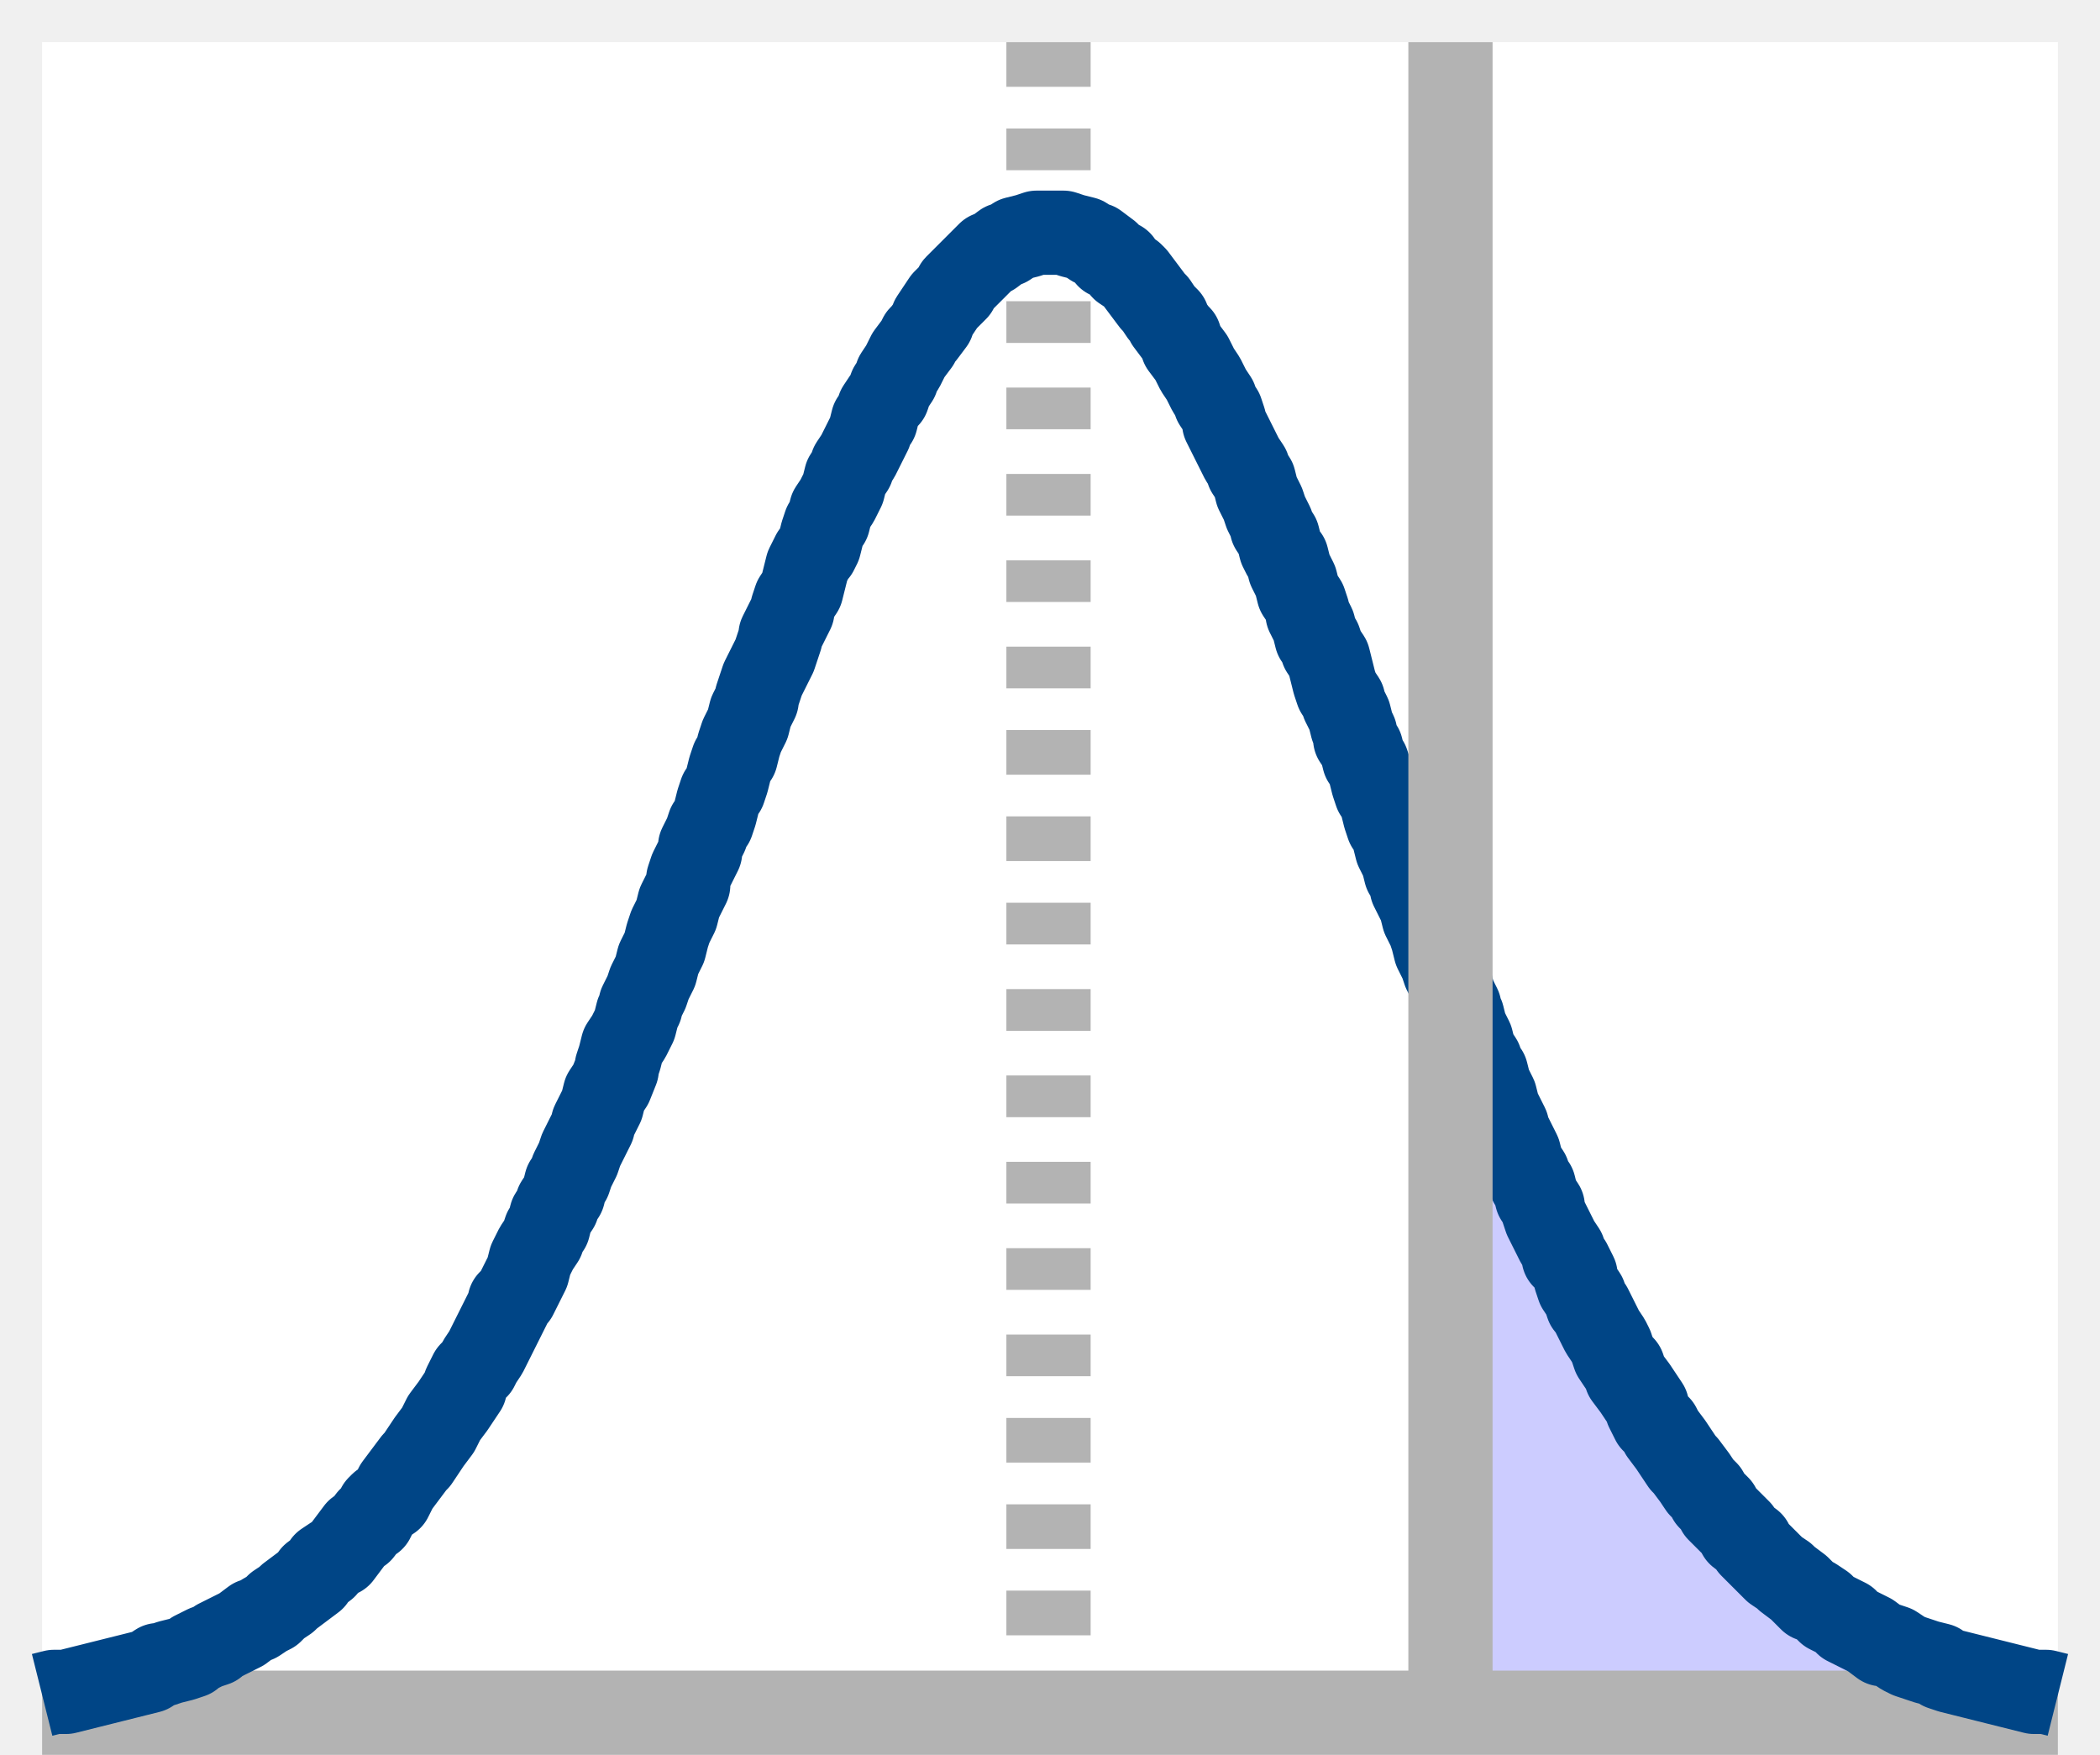
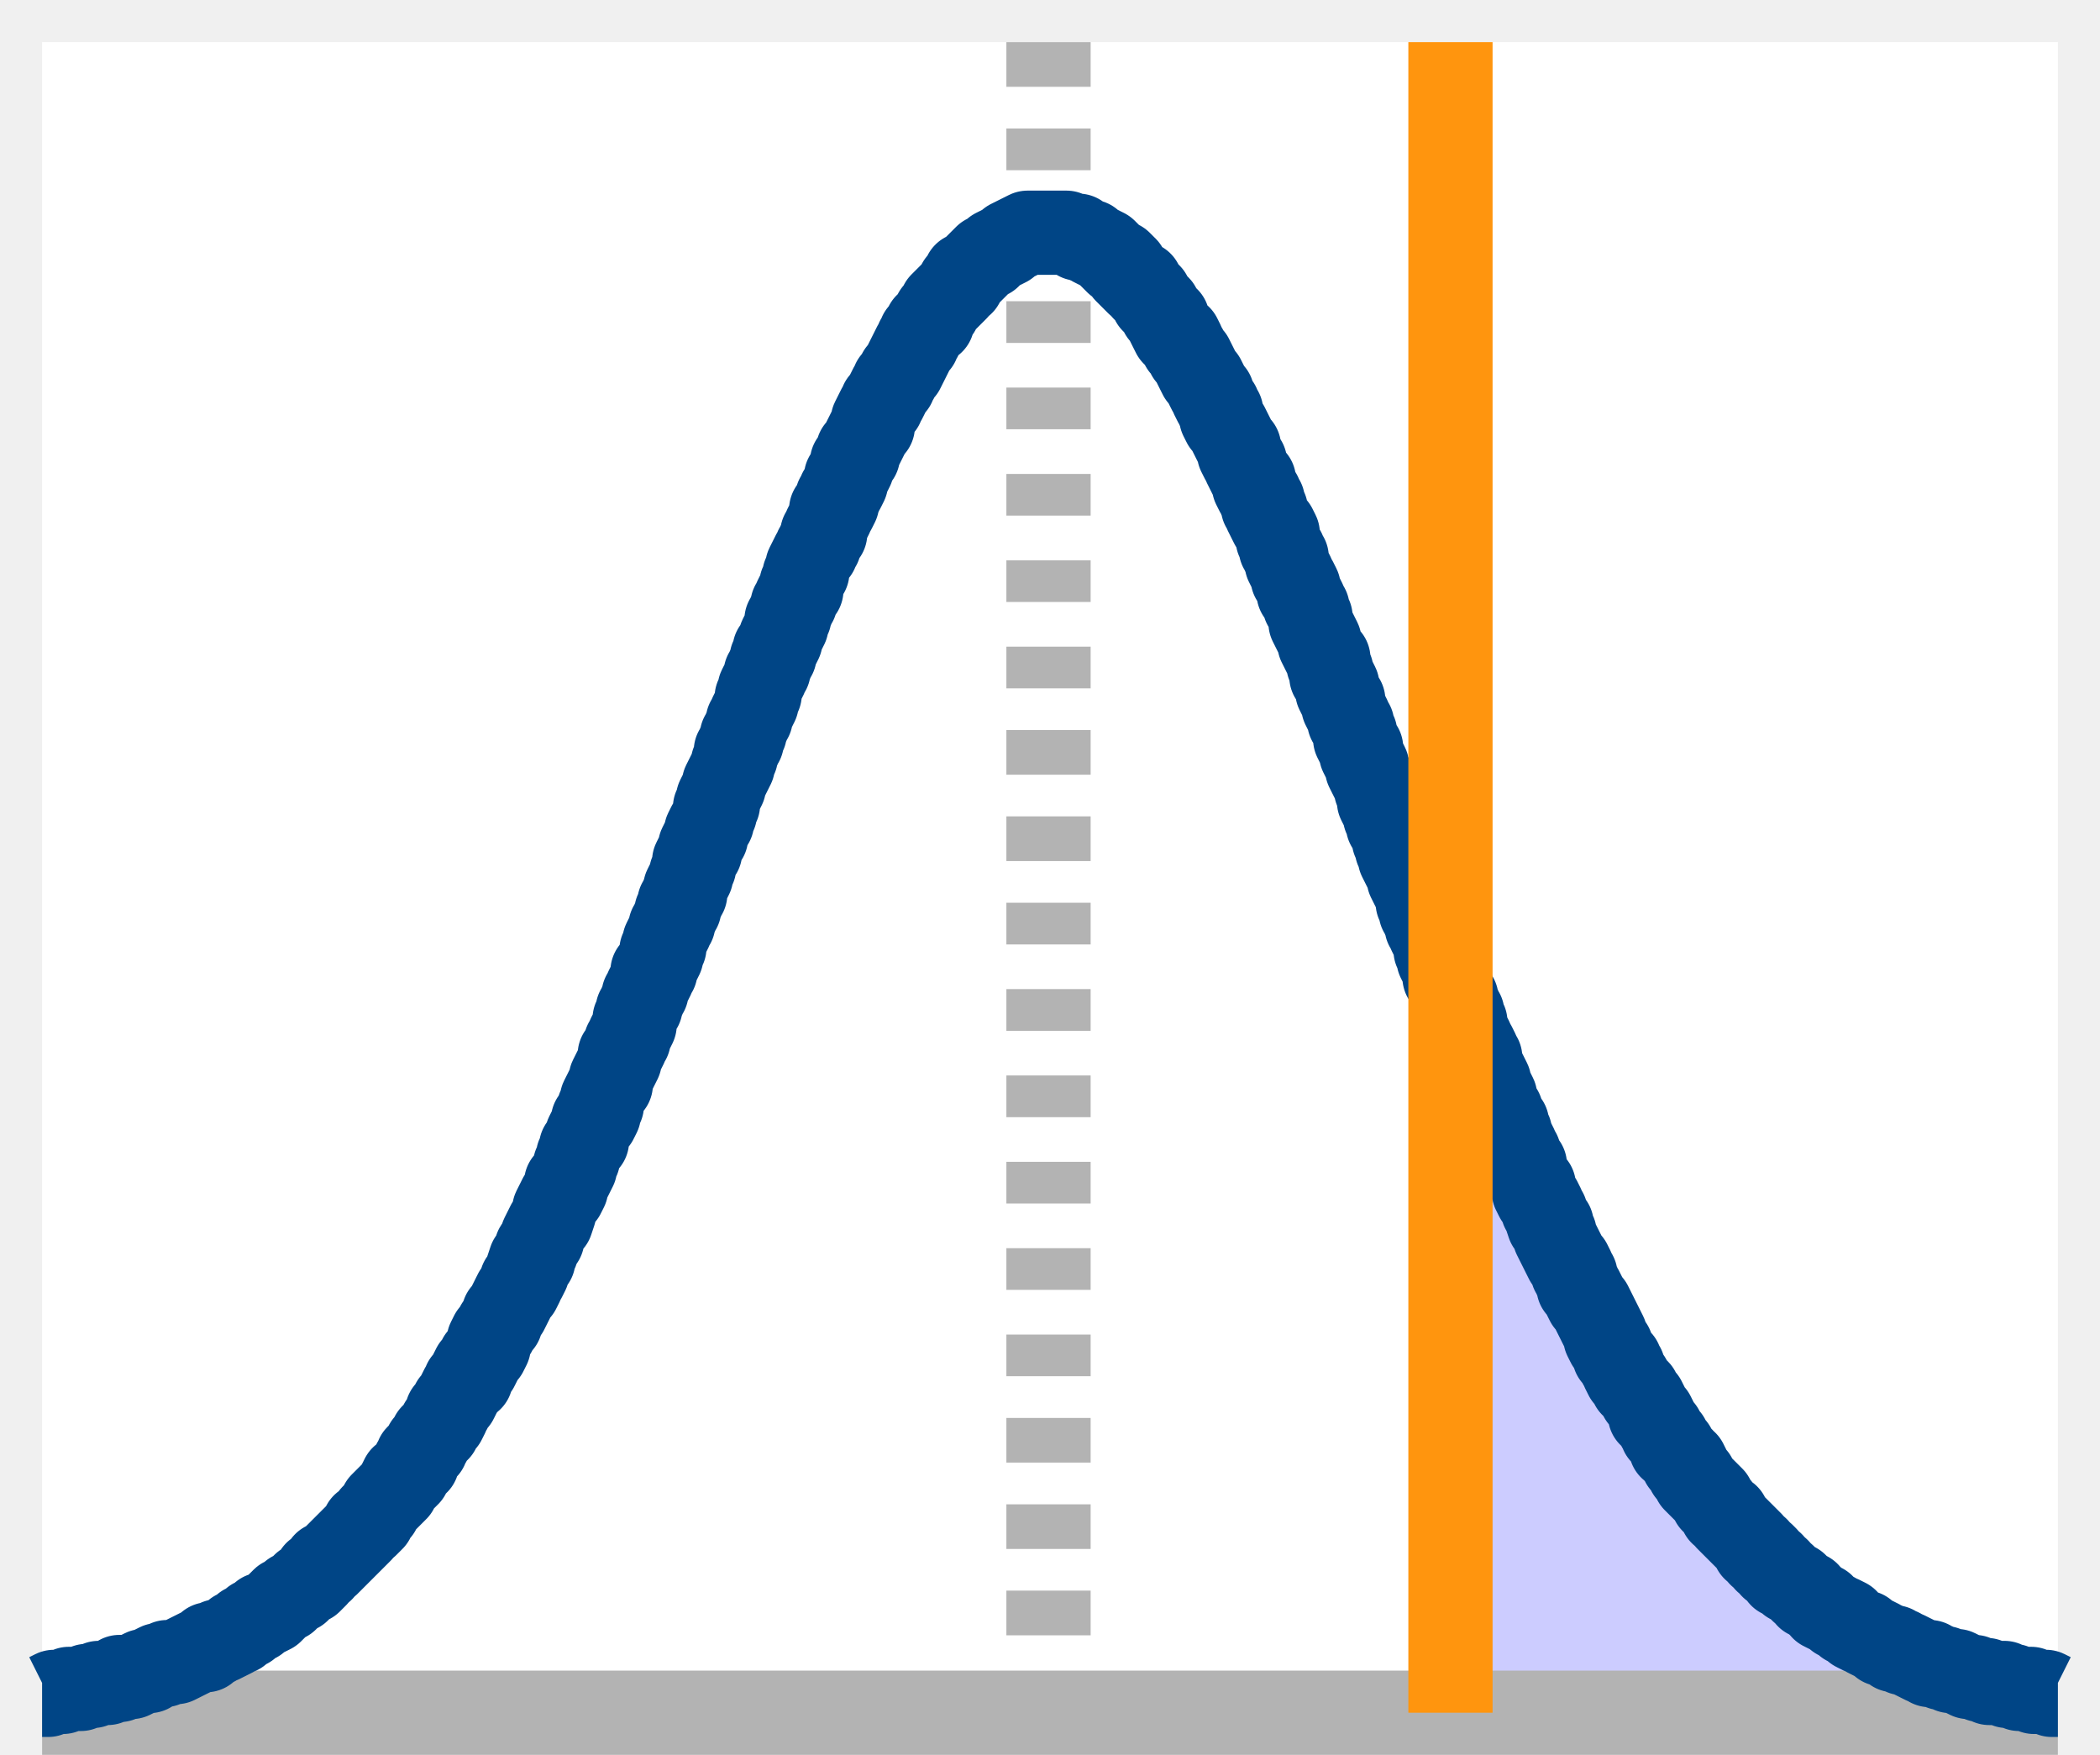
<svg xmlns="http://www.w3.org/2000/svg" id="svg2" version="1.1" width="88.162" height="73.662" xml:space="preserve">
  <defs id="defs6">
    <clipPath clipPathUnits="userSpaceOnUse" id="clipPath16">
      <path d="m 0,0.4 841.8,0 0,1190.5 L 0,1190.9 0,0.4 z" clip-rule="evenodd" id="path18" />
    </clipPath>
    <clipPath clipPathUnits="userSpaceOnUse" id="clipPath24">
      <path d="m 56.7,1120.1 728.4,0 0,14.1 -728.4,0 0,-14.1 z" clip-rule="evenodd" id="path26" />
    </clipPath>
    <clipPath clipPathUnits="userSpaceOnUse" id="clipPath42">
      <path d="m 56.7,57.2 728.4,0 0,14.1 -728.4,0 0,-14.1 z" clip-rule="evenodd" id="path44" />
    </clipPath>
    <clipPath clipPathUnits="userSpaceOnUse" id="clipPath1596">
      <path d="m 56.4,88.6 262.8,0 0,1024.6 -262.8,0 0,-1024.6 z" clip-rule="evenodd" id="path1598" />
    </clipPath>
  </defs>
  <g id="g10" transform="matrix(1.25,0,0,-1.25,-271.4817,1370.769)">
    <g id="g12">
      <g id="g14" clip-path="url(#clipPath16)" />
    </g>
    <g id="g1592">
      <g id="g1594" clip-path="url(#clipPath1596)">
        <path d="m 252.4,1039.1 -33.8,0 0,56.1 67.7,0 0,-56.1 -33.9,0 z" style="fill:#ffffff;fill-opacity:1;fill-rule:evenodd;stroke:none" id="path1602" />
        <g id="g1684">
          <path d="m 252.4,1095.2 0,-1.5" style="fill:none;stroke:#b3b3b3;stroke-width:2.83;stroke-linecap:butt;stroke-linejoin:round;stroke-miterlimit:10;stroke-opacity:1;stroke-dasharray:none" id="path1686" />
        </g>
        <g id="g1688">
          <path d="m 252.4,1092.3 0,-1.4" style="fill:none;stroke:#b3b3b3;stroke-width:2.83;stroke-linecap:butt;stroke-linejoin:round;stroke-miterlimit:10;stroke-opacity:1;stroke-dasharray:none" id="path1690" />
        </g>
-         <path style="fill:#ffffff;fill-opacity:1;stroke:none" d="m 222.417,1039.696 c 1.595,0.689 3.628,1.785 4.331,2.334 4.578,3.579 7.836,9.168 12.827,22.01 0.523,1.344 1.139,2.977 1.369,3.627 0.23,0.651 0.551,1.502 0.713,1.893 0.162,0.39 0.624,1.597 1.028,2.681 2.161,5.803 4.188,10.275 5.793,12.783 0.822,1.284 2.32,2.617 3.086,2.747 1.244,0.21 2.553,-0.739 3.832,-2.779 0.379,-0.605 0.835,-1.327 1.013,-1.603 0.465,-0.723 2.291,-4.66 2.977,-6.416 0.322,-0.824 0.758,-1.897 0.969,-2.385 0.211,-0.488 0.384,-0.943 0.384,-1.01 0,-0.068 0.35,-1.017 0.779,-2.109 0.753,-1.92 2.027,-5.314 2.788,-7.427 l 0.369,-1.025 0.003,-11.789 0.003,-11.789 -21.409,0.01 c -19.25,0.01 -21.353,0.034 -20.857,0.249 z" id="path4938" />
+         <path style="fill:#ffffff;fill-opacity:1;stroke:none" d="m 222.513,1040.201 c 3.829,1.252 7.198,4.242 10.123,8.987 1.028,1.668 2.319,4.09 3.038,5.703 0.229,0.513 0.54,1.183 0.693,1.49 0.153,0.307 0.341,0.733 0.418,0.948 0.077,0.215 0.293,0.717 0.479,1.115 0.187,0.399 0.674,1.578 1.084,2.621 0.41,1.043 0.837,2.122 0.949,2.397 0.112,0.276 0.636,1.656 1.164,3.067 0.528,1.411 1.115,2.966 1.305,3.457 0.189,0.491 0.437,1.143 0.55,1.45 0.895,2.422 1.415,3.772 1.996,5.186 0.113,0.276 0.317,0.791 0.453,1.145 0.135,0.354 0.29,0.67 0.344,0.704 0.054,0.033 0.098,0.13 0.098,0.215 0,0.085 0.201,0.581 0.446,1.102 0.245,0.521 0.446,0.974 0.446,1.006 0,0.214 1.785,3.595 2.243,4.248 0.172,0.245 0.411,0.622 0.532,0.836 0.361,0.642 1.595,1.846 2.214,2.16 0.725,0.367 1.174,0.37 1.957,0.011 0.72,-0.33 1.811,-1.425 2.442,-2.451 1.517,-2.468 3.111,-5.651 3.9,-7.788 0.178,-0.481 0.395,-1.015 0.484,-1.185 0.088,-0.171 0.229,-0.504 0.313,-0.742 0.192,-0.541 1.339,-3.552 1.694,-4.446 0.419,-1.055 0.803,-2.062 1.062,-2.788 0.607,-1.7 0.798,-2.213 1.328,-3.565 l 0.566,-1.446 0,-11.852 0,-11.852 -21.55,0.01 -21.55,0.01 0.781,0.255 z" id="path3052" />
        <g id="g1692">
          <path d="m 252.4,1089.4 0,-1.4" style="fill:none;stroke:#b3b3b3;stroke-width:2.83;stroke-linecap:butt;stroke-linejoin:round;stroke-miterlimit:10;stroke-opacity:1;stroke-dasharray:none" id="path1694" />
        </g>
        <g id="g1696">
          <path d="m 252.4,1086.5 0,-1.4" style="fill:none;stroke:#b3b3b3;stroke-width:2.83;stroke-linecap:butt;stroke-linejoin:round;stroke-miterlimit:10;stroke-opacity:1;stroke-dasharray:none" id="path1698" />
        </g>
        <g id="g1700">
          <path d="m 252.4,1083.6 0,-1.4" style="fill:none;stroke:#b3b3b3;stroke-width:2.83;stroke-linecap:butt;stroke-linejoin:round;stroke-miterlimit:10;stroke-opacity:1;stroke-dasharray:none" id="path1702" />
        </g>
        <g id="g1704">
          <path d="m 252.4,1080.7 0,-1.4" style="fill:none;stroke:#b3b3b3;stroke-width:2.83;stroke-linecap:butt;stroke-linejoin:round;stroke-miterlimit:10;stroke-opacity:1;stroke-dasharray:none" id="path1706" />
        </g>
        <g id="g1708">
          <path d="m 252.4,1077.8 0,-1.4" style="fill:none;stroke:#b3b3b3;stroke-width:2.83;stroke-linecap:butt;stroke-linejoin:round;stroke-miterlimit:10;stroke-opacity:1;stroke-dasharray:none" id="path1710" />
        </g>
        <g id="g1712">
          <path d="m 252.4,1074.9 0,-1.4" style="fill:none;stroke:#b3b3b3;stroke-width:2.83;stroke-linecap:butt;stroke-linejoin:round;stroke-miterlimit:10;stroke-opacity:1;stroke-dasharray:none" id="path1714" />
        </g>
        <g id="g1716">
          <path d="m 252.4,1072.1 0,-1.5" style="fill:none;stroke:#b3b3b3;stroke-width:2.83;stroke-linecap:butt;stroke-linejoin:round;stroke-miterlimit:10;stroke-opacity:1;stroke-dasharray:none" id="path1718" />
        </g>
        <g id="g1720">
          <path d="m 252.4,1069.2 0,-1.5" style="fill:none;stroke:#b3b3b3;stroke-width:2.83;stroke-linecap:butt;stroke-linejoin:round;stroke-miterlimit:10;stroke-opacity:1;stroke-dasharray:none" id="path1722" />
        </g>
        <g id="g1724">
          <path d="m 252.4,1066.3 0,-1.4" style="fill:none;stroke:#b3b3b3;stroke-width:2.83;stroke-linecap:butt;stroke-linejoin:round;stroke-miterlimit:10;stroke-opacity:1;stroke-dasharray:none" id="path1726" />
        </g>
        <g id="g1728">
          <path d="m 252.4,1063.4 0,-1.4" style="fill:none;stroke:#b3b3b3;stroke-width:2.83;stroke-linecap:butt;stroke-linejoin:round;stroke-miterlimit:10;stroke-opacity:1;stroke-dasharray:none" id="path1730" />
        </g>
        <g id="g1732">
          <path d="m 252.4,1060.5 0,-1.4" style="fill:none;stroke:#b3b3b3;stroke-width:2.83;stroke-linecap:butt;stroke-linejoin:round;stroke-miterlimit:10;stroke-opacity:1;stroke-dasharray:none" id="path1734" />
        </g>
        <g id="g1736">
          <path d="m 252.4,1057.6 0,-1.4" style="fill:none;stroke:#b3b3b3;stroke-width:2.83;stroke-linecap:butt;stroke-linejoin:round;stroke-miterlimit:10;stroke-opacity:1;stroke-dasharray:none" id="path1738" />
        </g>
        <g id="g1740">
          <path d="m 252.4,1054.7 0,-1.4" style="fill:none;stroke:#b3b3b3;stroke-width:2.83;stroke-linecap:butt;stroke-linejoin:round;stroke-miterlimit:10;stroke-opacity:1;stroke-dasharray:none" id="path1742" />
        </g>
        <g id="g1744">
          <path d="m 252.4,1051.8 0,-1.4" style="fill:none;stroke:#b3b3b3;stroke-width:2.83;stroke-linecap:butt;stroke-linejoin:round;stroke-miterlimit:10;stroke-opacity:1;stroke-dasharray:none" id="path1746" />
        </g>
        <g id="g1748">
          <path d="m 252.4,1049 0,-1.5" style="fill:none;stroke:#b3b3b3;stroke-width:2.83;stroke-linecap:butt;stroke-linejoin:round;stroke-miterlimit:10;stroke-opacity:1;stroke-dasharray:none" id="path1750" />
        </g>
        <g id="g1752">
          <path d="m 252.4,1046.1 0,-1.5" style="fill:none;stroke:#b3b3b3;stroke-width:2.83;stroke-linecap:butt;stroke-linejoin:round;stroke-miterlimit:10;stroke-opacity:1;stroke-dasharray:none" id="path1754" />
        </g>
        <g id="g1756">
          <path d="m 252.4,1043.2 0,-1.5" style="fill:none;stroke:#b3b3b3;stroke-width:2.83;stroke-linecap:butt;stroke-linejoin:round;stroke-miterlimit:10;stroke-opacity:1;stroke-dasharray:none" id="path1758" />
        </g>
        <g id="g1760">
          <path d="m 252.4,1040.3 0,-1.2" style="fill:none;stroke:#b3b3b3;stroke-width:2.83;stroke-linecap:butt;stroke-linejoin:round;stroke-miterlimit:10;stroke-opacity:1;stroke-dasharray:none" id="path1762" />
        </g>
-         <path style="fill:#ccccff;fill-opacity:1;stroke:none" d="m 266.741,1049.334 0.009,10.054 0.316,-0.788 c 0.174,-0.434 0.448,-1.073 0.609,-1.419 0.161,-0.347 0.516,-1.162 0.788,-1.812 0.549,-1.309 2.512,-5.117 3.337,-6.472 0.661,-1.086 1.893,-2.823 2.737,-3.86 1.981,-2.433 4.524,-4.296 7.413,-5.43 l 0.789,-0.309 -8.004,-0.01 -8.004,-0.01 0.009,10.054 z" id="path4936" />
+         <path style="fill:#ccccff;fill-opacity:1;stroke:none" d="m 266.863,1049.875 0.004,10.008 0.506,-1.227 c 0.278,-0.675 0.728,-1.694 0.999,-2.266 0.271,-0.572 0.493,-1.059 0.493,-1.084 0,-0.173 2.641,-5.27 2.945,-5.683 0.135,-0.184 0.389,-0.585 0.563,-0.892 0.174,-0.307 0.537,-0.859 0.805,-1.227 2.888,-3.957 5.584,-6.147 9.069,-7.368 l 0.725,-0.254 -8.057,-0.01 -8.057,-0.01 0.004,10.008 z" id="path3050" />
        <g id="g1844">
          <path d="m 218.6,1039.1 67.7,0" style="fill:none;stroke:#b3b3b3;stroke-width:2.829;stroke-linecap:butt;stroke-linejoin:round;stroke-miterlimit:10;stroke-opacity:1;stroke-dasharray:none" id="path1846" />
        </g>
        <g id="g1852">
-           <path d="m 218.6,1039.7 0.4,0.1 0.4,0 0.4,0.1 0.4,0.1 0.4,0.1 0.4,0.1 0.4,0.1 0,0 0.4,0.1 0.4,0.1 0.3,0.2 0.1,0 0.3,0.1 0.4,0.1 0.3,0.1 0.1,0.1 0.4,0.2 0.3,0.1 0.1,0.1 0.4,0.2 0.2,0.1 0.2,0.1 0.4,0.3 0.1,0 0.3,0.2 0.2,0.1 0.2,0.2 0.3,0.2 0.1,0.1 0.4,0.3 0,0 0.4,0.3 0,0.1 0.4,0.3 0,0.1 0.3,0.2 0.2,0.1 0.3,0.4 0,0 0.3,0.4 0.1,0 0.3,0.4 0.1,0 0.2,0.4 0.1,0.1 0.3,0.2 0.1,0.2 0.1,0.2 0.3,0.4 0.3,0.4 0.1,0.1 0.2,0.3 0.2,0.3 0.3,0.4 0.1,0.2 0.1,0.2 0.3,0.4 0,0 0.2,0.3 0.2,0.3 0,0.1 0.2,0.4 0.2,0.2 0.1,0.2 0.2,0.3 0.1,0.2 0.1,0.2 0.2,0.4 0.1,0.2 0.1,0.2 0.2,0.4 0,0.1 0.2,0.2 0.2,0.4 0.1,0.2 0.1,0.2 0.1,0.4 0.1,0.2 0.1,0.2 0.2,0.3 0.1,0.3 0.1,0.1 0.1,0.4 0.2,0.3 0,0.1 0.2,0.3 0.1,0.4 0.1,0.1 0.1,0.3 0.2,0.4 0.1,0.3 0.2,0.4 0.2,0.4 0,0.1 0.1,0.2 0.2,0.4 0.1,0.4 0.2,0.3 0.2,0.5 0,0.1 0.1,0.3 0.1,0.4 0.2,0.3 0.2,0.4 0.1,0.4 0.1,0.2 0,0.1 0.2,0.4 0.1,0.3 0.1,0.2 0.1,0.2 0.1,0.4 0.2,0.4 0.1,0.4 0.1,0.3 0.2,0.4 0.1,0.4 0.2,0.4 0.1,0.2 0,0.2 0.1,0.3 0.2,0.4 0.1,0.2 0,0.2 0.2,0.4 0.1,0.3 0.1,0.1 0.1,0.3 0.1,0.4 0.1,0.3 0.1,0.1 0.1,0.3 0.1,0.4 0.1,0.3 0.1,0.1 0.1,0.4 0.1,0.3 0.1,0.2 0.1,0.2 0.1,0.4 0.2,0.4 0,0.1 0.1,0.3 0.1,0.3 0.2,0.4 0.2,0.4 0.1,0.3 0.1,0.3 0,0.1 0.2,0.4 0.2,0.4 0,0.1 0.1,0.3 0.2,0.3 0.1,0.4 0.1,0.4 0.2,0.4 0.1,0.1 0.1,0.2 0.1,0.4 0.1,0.3 0.1,0.1 0.1,0.4 0.2,0.3 0.1,0.2 0.1,0.2 0.1,0.4 0.2,0.3 0,0.1 0.2,0.3 0.2,0.4 0.2,0.4 0.1,0.4 0.1,0 0.1,0.4 0.2,0.3 0.1,0.1 0.1,0.3 0.2,0.3 0,0.1 0.2,0.3 0.2,0.4 0.3,0.4 0.1,0.2 0.1,0.1 0.3,0.4 0,0.1 0.2,0.3 0.2,0.3 0.1,0.1 0.3,0.3 0,0.1 0.3,0.3 0.1,0.1 0.3,0.3 0.1,0.1 0.3,0.3 0.1,0 0.4,0.3 0.1,0 0.3,0.2 0.4,0.1 0.3,0.1 0.1,0 0.3,0 0.4,0 0.1,0 0.3,-0.1 0.4,-0.1 0.3,-0.2 0.1,0 0.4,-0.3 0,-0.1 0.4,-0.2 0.1,-0.2 0.3,-0.2 0.1,-0.1 0.3,-0.4 0,0 0.3,-0.4 0.1,-0.1 0.2,-0.3 0.2,-0.2 0,-0.1 0.3,-0.4 0.1,-0.1 0.1,-0.3 0.3,-0.4 0.2,-0.4 0.2,-0.3 0,0 0.2,-0.4 0.2,-0.3 0,-0.1 0.2,-0.3 0.1,-0.3 0,-0.1 0.2,-0.4 0.2,-0.4 0.2,-0.4 0.2,-0.3 0,-0.1 0.2,-0.3 0.1,-0.4 0.1,-0.2 0.1,-0.2 0.1,-0.3 0.2,-0.4 0,-0.1 0.2,-0.3 0.1,-0.4 0.1,-0.2 0.1,-0.1 0.1,-0.4 0.2,-0.4 0.1,-0.4 0.2,-0.3 0.1,-0.3 0,-0.1 0.2,-0.4 0.1,-0.4 0.1,-0.1 0.1,-0.3 0.2,-0.3 0.1,-0.4 0.1,-0.4 0.1,-0.3 0.2,-0.3 0,-0.1 0.2,-0.4 0.1,-0.4 0.1,-0.2 0,-0.2 0.2,-0.3 0.1,-0.4 0.1,-0.1 0.1,-0.3 0.1,-0.4 0.1,-0.3 0.1,-0.1 0.1,-0.3 0.1,-0.4 0.1,-0.3 0.1,-0.1 0.1,-0.3 0.1,-0.4 0.1,-0.2 0.1,-0.2 0.1,-0.4 0.2,-0.3 0,-0.2 0.1,-0.2 0.2,-0.4 0.1,-0.4 0.2,-0.4 0.1,-0.3 0.1,-0.4 0.2,-0.4 0.1,-0.3 0.1,-0.2 0.1,-0.2 0.1,-0.4 0.2,-0.4 0,-0.1 0.1,-0.2 0.1,-0.4 0.2,-0.4 0.1,-0.4 0.2,-0.3 0.1,-0.3 0.1,-0.1 0.1,-0.4 0.2,-0.4 0.1,-0.4 0.2,-0.4 0.1,-0.2 0,-0.1 0.2,-0.4 0.2,-0.4 0.1,-0.4 0.2,-0.3 0.1,-0.3 0.1,-0.1 0.1,-0.4 0.2,-0.3 0,-0.1 0.1,-0.3 0.2,-0.4 0.2,-0.4 0.2,-0.3 0,-0.2 0.2,-0.2 0.2,-0.4 0,-0.1 0.1,-0.3 0.2,-0.3 0.1,-0.3 0.1,-0.1 0.2,-0.4 0.1,-0.2 0.1,-0.2 0.2,-0.3 0.1,-0.2 0.1,-0.3 0.2,-0.3 0.1,-0.1 0.1,-0.3 0.3,-0.4 0,0 0.2,-0.3 0.2,-0.3 0,-0.1 0.2,-0.4 0.2,-0.2 0.1,-0.2 0.3,-0.4 0.2,-0.3 0.2,-0.3 0.1,-0.1 0.3,-0.4 0.2,-0.3 0.2,-0.2 0.1,-0.2 0.3,-0.3 0,-0.1 0.3,-0.3 0.1,-0.1 0.3,-0.3 0,-0.1 0.4,-0.3 0,-0.1 0.3,-0.3 0.1,-0.1 0.3,-0.3 0.1,-0.1 0.3,-0.2 0.1,-0.1 0.4,-0.3 0,0 0.4,-0.4 0.1,0 0.3,-0.2 0.2,-0.2 0.2,-0.1 0.4,-0.2 0,-0.1 0.4,-0.2 0.2,-0.1 0.2,-0.1 0.4,-0.3 0.1,0 0.3,-0.1 0.3,-0.2 0.2,-0.1 0.3,-0.1 0.3,-0.1 0.4,-0.1 0.1,-0.1 0.3,-0.1 0.4,-0.1 0.4,-0.1 0,0 0.4,-0.1 0.4,-0.1 0.4,-0.1 0.4,-0.1 0.4,-0.1 0.4,0 0.4,-0.1" style="fill:none;stroke:#004586;stroke-width:2.829;stroke-linecap:butt;stroke-linejoin:round;stroke-miterlimit:10;stroke-opacity:1;stroke-dasharray:none" id="path1854" />
+           <path d="m 218.6,1039.7 0.2,0 0.2,0.1 0.1,0 0.2,0 0.2,0.1 0.1,0 0.1,0 0.2,0 0.2,0.1 0.2,0 0.2,0.1 0,0 0.1,0 0.2,0 0.2,0.1 0.2,0 0,0.1 0.2,0 0.2,0 0.2,0.1 0.2,0.1 0.2,0 0.1,0.1 0.2,0.1 0.2,0 0.1,0.1 0.1,0 0.2,0 0.2,0.1 0,0 0.2,0.1 0.2,0.1 0,0 0.2,0.1 0.2,0 0,0.1 0.1,0.1 0.2,0 0.1,0.1 0.1,0 0.2,0.1 0,0 0.2,0.1 0.1,0.1 0.1,0 0.2,0.2 0,0 0.1,0 0.2,0.2 0.1,0 0.1,0.1 0.1,0.1 0.1,0 0.2,0.1 0.2,0.2 0,0 0.1,0.1 0.1,0.1 0.1,0 0.2,0.2 0,0 0.2,0.1 0.2,0.2 0,0 0.2,0.1 0.1,0.1 0.1,0.1 0,0.1 0.2,0.1 0,0 0.1,0.2 0.1,0 0.1,0.1 0.1,0.1 0.1,0.1 0.1,0.1 0.1,0.1 0.1,0.1 0.1,0.1 0,0 0.2,0.2 0,0 0.2,0.2 0.1,0.2 0.1,0 0.1,0.1 0.1,0.1 0,0.1 0.1,0.1 0.1,0.1 0.1,0.2 0.2,0.2 0,0 0.1,0.1 0.1,0.1 0.1,0.1 0.1,0.2 0.1,0.2 0.1,0 0.1,0.1 0.1,0.2 0,0 0.1,0.2 0.1,0 0,0.2 0.1,0.1 0.1,0.1 0.1,0.1 0,0.1 0.1,0.1 0.1,0.2 0.2,0.2 0,0 0.1,0.2 0.1,0.1 0.1,0.2 0,0.1 0.1,0.1 0.1,0.2 0.1,0.1 0.1,0.2 0.1,0.2 0.1,0.1 0,0.1 0.2,0.1 0,0.1 0,0.1 0.1,0.2 0.1,0 0.1,0.2 0,0.1 0.1,0.1 0.1,0.1 0.1,0.2 0,0.2 0.1,0.2 0.1,0.1 0.1,0.2 0.1,0.1 0.1,0.3 0.1,0.1 0.1,0.2 0.1,0.2 0.1,0.2 0.1,0.1 0.1,0.2 0,0.1 0.1,0.1 0.1,0.2 0,0.1 0,0 0.1,0.3 0.1,0 0,0.1 0.1,0.2 0,0.1 0.2,0.3 0,0.1 0.1,0.2 0.1,0.2 0,0 0.1,0.1 0.1,0.3 0,0.1 0,0 0.1,0.2 0.1,0.2 0.1,0.1 0.1,0.2 0,0.1 0,0.1 0.1,0.1 0.1,0.2 0.1,0.2 0,0.1 0.1,0.2 0,0.1 0.1,0.2 0,0.1 0.1,0.1 0.1,0.1 0,0.2 0.1,0.2 0.1,0.2 0,0.1 0.1,0 0.1,0.2 0,0.1 0,0.1 0.1,0.1 0,0.2 0.1,0.2 0.1,0.2 0.1,0.1 0,0.1 0,0.1 0.1,0.2 0.1,0.2 0.1,0.2 0,0.2 0.1,0.1 0,0 0.1,0.2 0,0.1 0.1,0.1 0,0.1 0.1,0.2 0.1,0.2 0,0.2 0.1,0.2 0,0.1 0.1,0.1 0,0.1 0.1,0.2 0,0.1 0.1,0.1 0,0.1 0.1,0.2 0,0 0.1,0.2 0,0.2 0.1,0 0,0.1 0.1,0.2 0.1,0.2 0,0.2 0.1,0.1 0,0.2 0.1,0.2 0.1,0.2 0,0.1 0.1,0.1 0,0.1 0.1,0.2 0,0.1 0.1,0.1 0,0.2 0.1,0.1 0,0.1 0.1,0.1 0,0.2 0.1,0.2 0.1,0.2 0,0.1 0.1,0.2 0,0.2 0.1,0.2 0.1,0.1 0,0.2 0.1,0.2 0.1,0.1 0,0.1 0,0.1 0.1,0.2 0.1,0.1 0,0.1 0.1,0.2 0,0.1 0,0.1 0.1,0.1 0,0.2 0.1,0.2 0.1,0.2 0,0.1 0.1,0.2 0.1,0.2 0.1,0.2 0,0.1 0.1,0.2 0,0.2 0.1,0.1 0,0.1 0.1,0.1 0,0.2 0.1,0.1 0,0.1 0.1,0.2 0,0.1 0.1,0.1 0,0.1 0.1,0.2 0.1,0.2 0,0.2 0.1,0.1 0,0.2 0.1,0.2 0.1,0.2 0,0.1 0.1,0.1 0,0.1 0.1,0.2 0,0.1 0.1,0.1 0,0.2 0.1,0.1 0.1,0.2 0,0.1 0.1,0.2 0.1,0.2 0,0.2 0.1,0.1 0,0.1 0.1,0.2 0,0.1 0.1,0.1 0,0.1 0.1,0.2 0.1,0.1 0,0.2 0.1,0.2 0,0.1 0.1,0.1 0,0.2 0.1,0.2 0.1,0.2 0.1,0.1 0,0.1 0.1,0.1 0,0.1 0.1,0.2 0,0.1 0.1,0 0,0.2 0.1,0.2 0.1,0.2 0,0.2 0.1,0 0.1,0.2 0,0.2 0.1,0.1 0,0.1 0.1,0.1 0.1,0.2 0,0.2 0.1,0.1 0.1,0.2 0,0.2 0.1,0.1 0.1,0.1 0,0.2 0.1,0.1 0,0 0.1,0.2 0.1,0.2 0.1,0.2 0.1,0.1 0,0.2 0.1,0.2 0.1,0.2 0.1,0.1 0,0.1 0.1,0.1 0.1,0.2 0,0 0.1,0.2 0.1,0.1 0,0.1 0.1,0.1 0.1,0.2 0.1,0.1 0.1,0.2 0.1,0.2 0.1,0.2 0.1,0.2 0.1,0.1 0,0.1 0.1,0.1 0,0.1 0.1,0.1 0.1,0.2 0.2,0.1 0,0.1 0.1,0.2 0.1,0.1 0.1,0.2 0.1,0.1 0.1,0.1 0.1,0.1 0,0 0.2,0.2 0.1,0.2 0.1,0 0.1,0.2 0,0.1 0.1,0 0.1,0.1 0.1,0.1 0.1,0.1 0.1,0.1 0.1,0.1 0.1,0.1 0.1,0 0.1,0.1 0.1,0.1 0.2,0.1 0.2,0.1 0.1,0.1 0,0 0.2,0.1 0.2,0.1 0,0 0.2,0.1 0.2,0 0.2,0 0.2,0 0.1,0 0.2,0 0.2,0 0.2,0 0.2,-0.1 0.2,0 0,-0.1 0.1,0 0.2,-0.1 0.1,0 0.1,-0.1 0.2,-0.1 0.2,-0.1 0.1,-0.1 0.1,-0.1 0.1,-0.1 0.1,-0.1 0.1,0 0.1,-0.1 0.1,-0.1 0,-0.1 0.1,-0.1 0.1,-0.1 0.1,-0.1 0.1,-0.1 0.1,0 0.1,-0.2 0.2,-0.2 0,0 0.1,-0.2 0.1,-0.1 0.1,-0.1 0.1,-0.2 0.1,-0.1 0.1,-0.1 0,-0.1 0.1,-0.2 0.1,-0.2 0.1,-0.1 0.1,0 0.1,-0.2 0,-0.1 0.1,-0.1 0.1,-0.2 0.1,-0.1 0.1,-0.2 0.1,-0.2 0.1,-0.2 0.1,-0.1 0.1,-0.2 0,0 0.1,-0.2 0.1,-0.1 0,-0.1 0.1,-0.2 0.1,-0.1 0,-0.1 0.1,-0.1 0,-0.2 0.1,-0.2 0.1,-0.1 0.1,-0.2 0.1,-0.2 0.1,-0.2 0.1,-0.1 0,-0.1 0,-0.1 0.1,-0.2 0.1,-0.1 0,-0.1 0.1,-0.2 0.1,-0.2 0.1,-0.1 0,-0.2 0.1,-0.2 0.1,-0.1 0,-0.1 0.1,-0.1 0,-0.2 0.1,-0.1 0,-0.1 0.1,-0.2 0.1,-0.2 0.1,-0.1 0.1,-0.2 0,-0.1 0,-0.1 0.1,-0.2 0,-0.1 0.1,-0.1 0,-0.1 0.1,-0.1 0,-0.2 0.1,-0.2 0.1,-0.2 0,-0.1 0.1,-0.1 0.1,-0.2 0,-0.2 0.1,-0.1 0.1,-0.2 0,-0.1 0.1,-0.1 0,-0.1 0.1,-0.2 0,-0.1 0,-0.1 0.1,-0.2 0.1,-0.2 0.1,-0.2 0,-0.1 0.1,-0.2 0.1,-0.2 0.1,-0.1 0,-0.1 0,-0.1 0.1,-0.2 0,-0.1 0,-0.1 0.1,-0.1 0.1,-0.2 0,-0.2 0.1,-0.2 0.1,-0.1 0,-0.2 0.1,-0.2 0.1,-0.2 0,-0.1 0.1,-0.1 0,-0.1 0.1,-0.2 0,-0.1 0,-0.1 0.1,-0.2 0.1,-0.1 0,-0.1 0,-0.1 0.1,-0.2 0.1,-0.2 0,-0.1 0.1,-0.2 0.1,-0.2 0.1,-0.2 0,-0.1 0.1,-0.2 0,-0.2 0.1,-0.2 0.1,-0.1 0,-0.1 0,-0.1 0.1,-0.2 0,-0.1 0.1,-0.1 0.1,-0.2 0,-0.1 0,-0.1 0.1,-0.1 0,-0.2 0.1,-0.2 0,-0.1 0.1,-0.2 0.1,-0.2 0.1,-0.2 0,-0.1 0.1,-0.2 0.1,-0.2 0.1,-0.2 0,-0.1 0,-0.1 0.1,-0.1 0,-0.2 0.1,-0.1 0,-0.1 0.1,-0.2 0,-0.1 0.1,-0.1 0,-0.1 0.1,-0.2 0.1,-0.2 0,-0.2 0.1,-0.1 0,-0.2 0.1,-0.2 0.1,-0.2 0,0 0,-0.2 0.1,0 0.1,-0.2 0,-0.2 0,0 0.1,-0.2 0.1,-0.1 0,-0.1 0.1,-0.2 0,-0.1 0.1,-0.1 0,-0.1 0.1,-0.2 0,-0.2 0.1,-0.2 0.1,-0.2 0,-0.1 0.1,-0.1 0,0 0.1,-0.2 0,-0.1 0.1,-0.1 0,-0.2 0.1,-0.2 0.1,-0.2 0.1,-0.2 0,-0.1 0,0 0.1,-0.2 0.1,-0.2 0,-0.2 0.1,-0.2 0.1,-0.1 0,-0.1 0,-0.1 0.1,-0.1 0.1,-0.1 0,-0.1 0.1,-0.2 0,-0.2 0.1,-0.1 0.1,-0.2 0,-0.1 0.1,-0.1 0,-0.2 0.1,-0.2 0.1,0 0,-0.2 0.1,-0.2 0.1,-0.2 0.1,-0.1 0,-0.1 0,-0.1 0.1,-0.2 0.1,-0.1 0.1,-0.2 0,-0.1 0.1,-0.1 0,-0.1 0.1,-0.3 0.1,0 0,-0.1 0.1,-0.2 0,-0.1 0.1,-0.2 0.1,-0.2 0.1,-0.2 0.1,-0.2 0,0 0.1,-0.1 0.1,-0.2 0,-0.1 0.1,-0.1 0,-0.1 0.1,-0.2 0,-0.1 0.1,-0.1 0.1,-0.2 0.1,-0.2 0.1,-0.1 0.1,-0.2 0.1,-0.2 0.1,-0.2 0.1,-0.2 0.1,-0.2 0,-0.1 0.1,-0.2 0.1,-0.1 0.1,-0.3 0.1,-0.1 0.1,-0.1 0,-0.1 0.1,-0.1 0,-0.1 0.1,-0.2 0.1,-0.1 0,0 0.1,-0.2 0.1,-0.1 0.1,-0.1 0.1,-0.2 0.1,-0.1 0.1,-0.2 0.1,-0.2 0,-0.1 0.1,0 0.1,-0.2 0.1,-0.2 0.1,-0.1 0,-0.1 0.2,-0.2 0.1,-0.2 0,-0.1 0.1,0 0.1,-0.2 0,0 0.2,-0.2 0,-0.1 0.1,0 0.1,-0.2 0,-0.1 0.1,-0.1 0.1,-0.1 0,-0.1 0.2,-0.2 0.1,-0.1 0.1,-0.1 0.1,-0.1 0.1,-0.1 0,-0.1 0.2,-0.2 0.1,-0.2 0,0 0.2,-0.1 0,-0.1 0.1,-0.1 0.1,-0.1 0.1,-0.1 0.1,-0.1 0.2,-0.2 0,0 0.2,-0.2 0,0 0.1,-0.2 0.1,0 0.1,-0.2 0.1,0 0.1,-0.1 0,-0.1 0.2,-0.1 0,-0.1 0.2,-0.1 0,0 0.1,-0.2 0.1,0 0.1,-0.1 0.1,-0.1 0.2,-0.1 0,0 0.2,-0.2 0.2,-0.1 0,-0.1 0.2,-0.1 0,0 0.1,-0.1 0.2,-0.1 0,-0.1 0.2,-0.1 0.2,-0.1 0.1,-0.1 0.1,0 0.2,-0.1 0,-0.1 0.2,-0.1 0,0 0.1,-0.1 0.2,-0.1 0.1,0 0.1,-0.1 0.2,-0.1 0,0 0.2,-0.1 0.1,-0.1 0.1,0 0.2,-0.1 0.1,0 0,-0.1 0.2,0 0.1,-0.1 0.1,0 0.2,-0.1 0.2,-0.1 0,0 0.2,-0.1 0.2,0 0,-0.1 0.2,0 0.2,-0.1 0.1,0 0.2,-0.1 0.2,0 0.2,-0.1 0.2,-0.1 0.2,0 0.2,-0.1 0,0 0.2,0 0.1,-0.1 0.2,0 0.2,0 0.1,0 0.1,-0.1 0.2,0 0.2,-0.1 0.2,0 0.1,0 0.1,0 0.1,-0.1 0.2,0 0.2,0 0.2,-0.1 0.2,0" style="fill:none;stroke:#004586;stroke-width:2.829;stroke-linecap:butt;stroke-linejoin:round;stroke-miterlimit:10;stroke-opacity:1;stroke-dasharray:none" id="path1854" />
        </g>
        <g id="g1848">
-           <path d="m 265.9,1039.1 0,56.1" style="fill:none;stroke:#b3b3b3;stroke-width:2.829;stroke-linecap:butt;stroke-linejoin:round;stroke-miterlimit:10;stroke-opacity:1;stroke-dasharray:none" id="path1850" />
+           <path d="m 265.9,1039.1 0,56.1" style="fill:none;stroke:#ff950e;stroke-width:2.829;stroke-linecap:butt;stroke-linejoin:round;stroke-miterlimit:10;stroke-opacity:1;stroke-dasharray:none" id="path1850" />
        </g>
      </g>
    </g>
  </g>
</svg>
